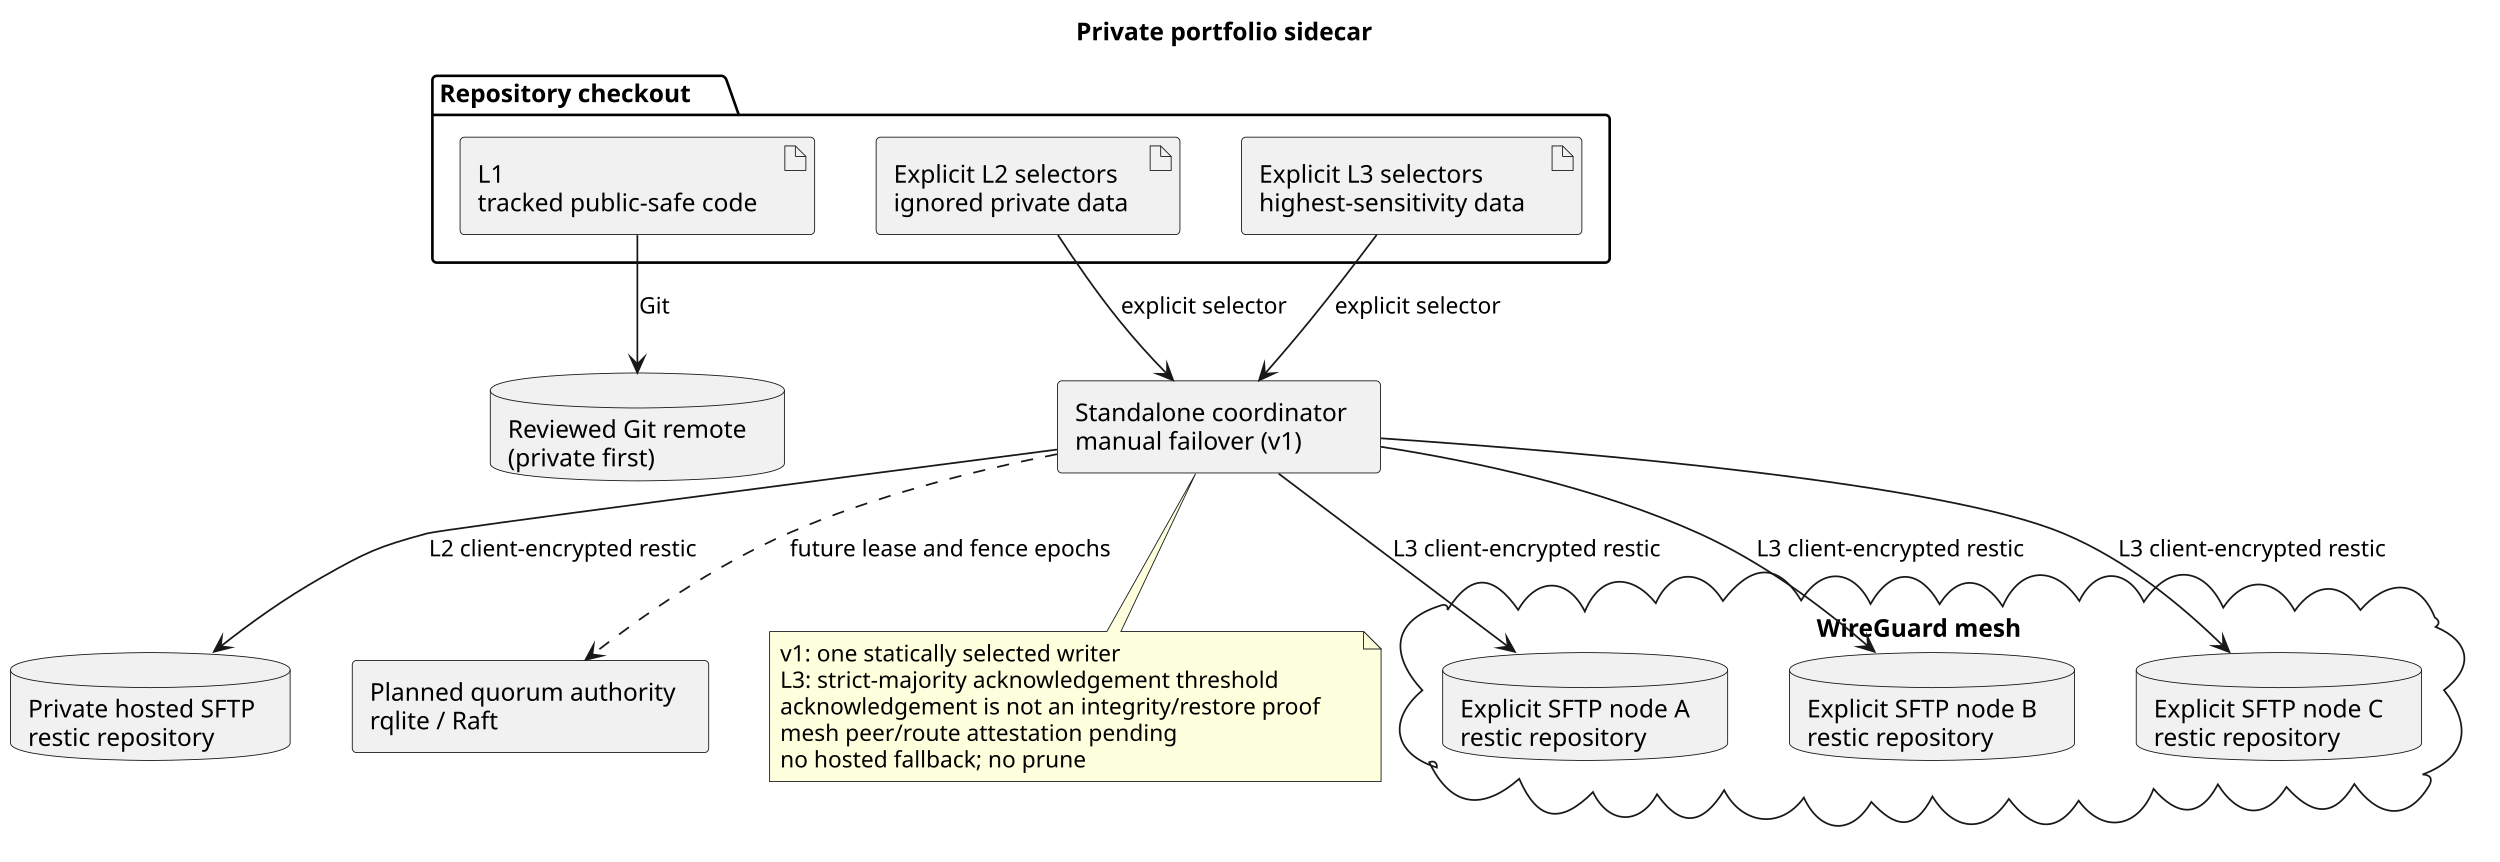
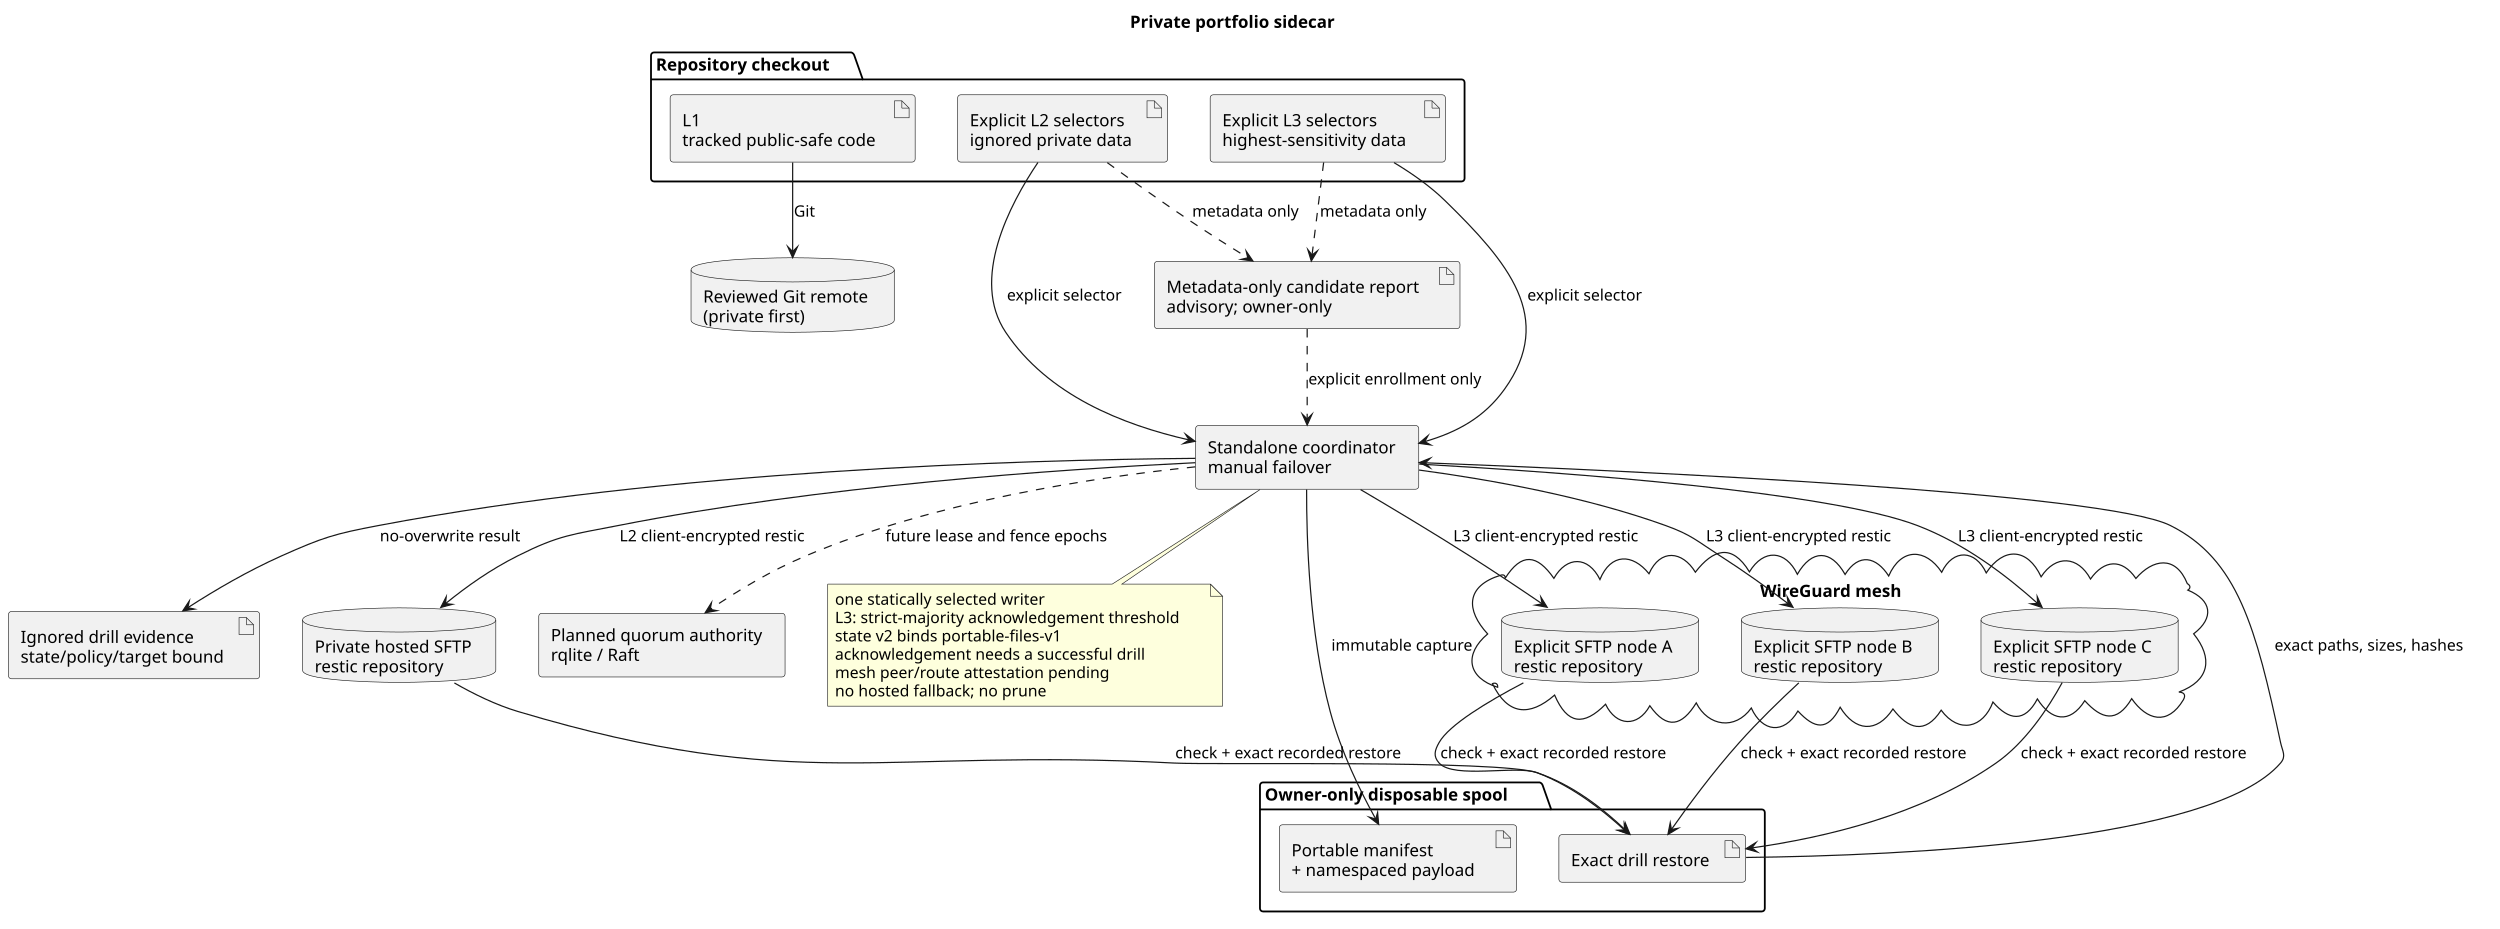
- <svg xmlns="http://www.w3.org/2000/svg" contentStyleType="text/css" data-diagram-type="DESCRIPTION" height="492px" preserveAspectRatio="none" style="width:1427px;height:492px;background:#FFFFFF;" version="1.1" viewBox="0 0 1427 492" width="1427px" zoomAndPan="magnify">
+ <svg xmlns="http://www.w3.org/2000/svg" contentStyleType="text/css" data-diagram-type="DESCRIPTION" height="767px" preserveAspectRatio="none" style="width:2065px;height:767px;background:#FFFFFF;" version="1.1" viewBox="0 0 2065 767" width="2065px" zoomAndPan="magnify">
  <defs />
  <g>
    <g class="title" data-source-line="1">
-       <text fill="#000000" font-family="sans-serif" font-size="14" font-weight="700" lengthAdjust="spacing" textLength="191.933" x="614.189" y="22.995">Private portfolio sidecar</text>
+       <text fill="#000000" font-family="sans-serif" font-size="14" font-weight="700" lengthAdjust="spacing" textLength="191.933" x="933.339" y="22.995">Private portfolio sidecar</text>
    </g>
    <g class="cluster" data-qualified-name="Repository checkout" data-source-line="6" id="ent0001">
-       <path d="M249.31,43.297 L412.219,43.297 A3.75,3.75 0 0 1 414.719,45.797 L421.719,65.594 L916.31,65.594 A2.5,2.5 0 0 1 918.81,68.094 L918.81,147.387 A2.5,2.5 0 0 1 916.31,149.887 L249.31,149.887 A2.5,2.5 0 0 1 246.81,147.387 L246.81,45.797 A2.5,2.5 0 0 1 249.31,43.297" fill="none" style="stroke:#000000;stroke-width:1.5;" />
-       <line style="stroke:#000000;stroke-width:1.5;" x1="246.81" x2="421.719" y1="65.594" y2="65.594" />
-       <text fill="#000000" font-family="sans-serif" font-size="14" font-weight="700" lengthAdjust="spacing" textLength="161.909" x="250.81" y="58.292">Repository checkout</text>
-     </g>
-     <g class="cluster" data-qualified-name="WireGuard mesh" data-source-line="16" id="ent0008">
-       <path d="M826.203,348.257 C839.976,326.499 852.656,328.206 866.583,348.107 C877.259,329.519 894.906,329.481 904.642,349.044 C913.678,327.136 931.547,327.452 945.141,344.278 C954.628,323.31 972.697,325.499 983.455,343.013 C997.908,324.316 1013.412,318.653 1028.107,342.761 C1039.86,323.522 1057.908,324.624 1067.695,344.738 C1079.624,324.128 1095.333,324.087 1107.12,344.875 C1118.562,326.795 1132.891,330.273 1143.135,346.145 C1153.409,322.72 1173.565,323.006 1186.906,343.059 C1196.458,323.449 1214.713,324.517 1223.708,343.589 C1238.116,321.876 1257.872,322.96 1269.042,346.812 C1281.182,328.433 1299.407,329.483 1309.84,348.666 C1321.006,332.867 1335.768,331.31 1347.341,348.199 C1361.085,332.283 1380.098,328.468 1389.81,352.487 C1392.235,353.839 1392.87,356.049 1390.282,357.843 C1410.049,366.157 1412.312,380.754 1395.037,393.947 C1411.204,414.063 1408.396,432.567 1382.81,442.077 C1387.046,442.274 1388.813,444.281 1386.599,448.365 C1373.467,470.354 1356.208,465.189 1343.853,447.527 C1331.517,468.101 1318.981,464.508 1305.098,449.199 C1292.584,469.018 1277.086,465.474 1265.962,447.75 C1255.389,467.72 1242.276,465.389 1229.258,450.311 C1221.103,471.911 1201.156,476.823 1186.491,457.038 C1173.11,477.703 1159.098,472.376 1146.658,456.025 C1133.116,476.473 1115.267,474.477 1103.042,454.601 C1092.611,474.872 1081.745,472.42 1068.162,457.748 C1056.48,477.463 1038.787,475.155 1029.655,455.269 C1016.206,473.892 994.08,470.443 984.174,451.032 C972.356,470.205 960.058,473.413 945.841,453.378 C935.813,471.449 918.049,470.419 909.275,452.118 C891.065,470.463 877.724,468.875 867.18,444.555 C846.475,462.647 828.359,461.193 815.81,435.077 C818.4,434.081 820.388,435.106 820.172,438.125 C794.769,430.099 792.338,410.521 811.887,394.046 C793.809,374.443 793.551,354.442 822.81,345.487 C824.904,344.854 826.774,345.626 826.203,348.257" fill="none" style="stroke:#181818;stroke-width:1;" />
-       <text fill="#000000" font-family="sans-serif" font-size="14" font-weight="700" lengthAdjust="spacing" textLength="131.728" x="1036.946" y="363.482">WireGuard mesh</text>
+       <path d="M540.23,43.297 L703.139,43.297 A3.75,3.75 0 0 1 705.639,45.797 L712.639,65.594 L1207.23,65.594 A2.5,2.5 0 0 1 1209.73,68.094 L1209.73,147.387 A2.5,2.5 0 0 1 1207.23,149.887 L540.23,149.887 A2.5,2.5 0 0 1 537.73,147.387 L537.73,45.797 A2.5,2.5 0 0 1 540.23,43.297" fill="none" style="stroke:#000000;stroke-width:1.5;" />
+       <line style="stroke:#000000;stroke-width:1.5;" x1="537.73" x2="712.639" y1="65.594" y2="65.594" />
+       <text fill="#000000" font-family="sans-serif" font-size="14" font-weight="700" lengthAdjust="spacing" textLength="161.909" x="541.73" y="58.292">Repository checkout</text>
+     </g>
+     <g class="cluster" data-qualified-name="Spool" data-source-line="14" id="ent0007">
+       <path d="M1043.23,646.277 L1271.778,646.277 A3.75,3.75 0 0 1 1274.278,648.777 L1281.278,668.574 L1455.23,668.574 A2.5,2.5 0 0 1 1457.73,671.074 L1457.73,750.367 A2.5,2.5 0 0 1 1455.23,752.867 L1043.23,752.867 A2.5,2.5 0 0 1 1040.73,750.367 L1040.73,648.777 A2.5,2.5 0 0 1 1043.23,646.277" fill="none" style="stroke:#000000;stroke-width:1.5;" />
+       <line style="stroke:#000000;stroke-width:1.5;" x1="1040.73" x2="1281.278" y1="668.574" y2="668.574" />
+       <text fill="#000000" font-family="sans-serif" font-size="14" font-weight="700" lengthAdjust="spacing" textLength="227.548" x="1044.73" y="661.272">Owner-only disposable spool</text>
+     </g>
+     <g class="cluster" data-qualified-name="WireGuard mesh" data-source-line="22" id="ent0013">
+       <path d="M1243.123,477.847 C1256.896,456.089 1269.576,457.796 1283.503,477.697 C1294.179,459.109 1311.826,459.071 1321.562,478.634 C1330.598,456.726 1348.467,457.042 1362.061,473.868 C1371.548,452.9 1389.617,455.089 1400.375,472.603 C1414.828,453.906 1430.332,448.243 1445.027,472.351 C1456.78,453.112 1474.828,454.214 1484.615,474.329 C1496.544,453.718 1512.254,453.677 1524.04,474.465 C1535.482,456.385 1549.811,459.863 1560.055,475.735 C1570.329,452.31 1590.486,452.596 1603.826,472.649 C1613.378,453.039 1631.632,454.107 1640.628,473.179 C1655.036,451.466 1674.792,452.55 1685.962,476.402 C1698.102,458.024 1716.327,459.073 1726.76,478.256 C1737.926,462.457 1752.688,460.9 1764.262,477.789 C1778.005,461.873 1797.018,458.058 1806.73,482.077 C1809.155,483.429 1809.79,485.639 1807.202,487.433 C1826.969,495.747 1829.232,510.344 1811.957,523.537 C1828.124,543.654 1825.316,562.157 1799.73,571.667 C1803.966,571.864 1805.733,573.871 1803.519,577.955 C1790.387,599.944 1773.128,594.779 1760.773,577.117 C1748.437,597.691 1735.901,594.098 1722.018,578.789 C1709.504,598.608 1694.006,595.064 1682.882,577.34 C1672.309,597.31 1659.196,594.979 1646.178,579.901 C1638.023,601.501 1618.075,606.413 1603.41,586.628 C1590.03,607.293 1576.018,601.966 1563.578,585.615 C1550.036,606.063 1532.187,604.067 1519.961,584.191 C1509.532,604.462 1498.665,602.01 1485.082,587.338 C1473.4,607.053 1455.707,604.745 1446.575,584.859 C1433.126,603.482 1411,600.033 1401.094,580.622 C1389.276,599.795 1376.978,603.003 1362.761,582.968 C1352.734,601.038 1334.969,600.009 1326.195,581.708 C1307.985,600.053 1294.644,598.465 1284.1,574.144 C1263.395,592.237 1245.279,590.783 1232.73,564.667 C1235.32,563.671 1237.308,564.696 1237.092,567.715 C1211.689,559.689 1209.258,540.111 1228.807,523.636 C1210.729,504.033 1210.471,484.032 1239.73,475.077 C1241.824,474.444 1243.694,475.216 1243.123,477.847" fill="none" style="stroke:#181818;stroke-width:1;" />
+       <text fill="#000000" font-family="sans-serif" font-size="14" font-weight="700" lengthAdjust="spacing" textLength="131.728" x="1453.866" y="493.072">WireGuard mesh</text>
    </g>
    <g class="entity" data-qualified-name="Repository checkout.L1" data-source-line="7" id="ent0002">
-       <rect fill="#F1F1F1" height="55.594" rx="2.5" ry="2.5" style="stroke:#181818;stroke-width:0.5;" width="202.382" x="262.61" y="78.297" />
-       <polygon fill="#F1F1F1" points="447.992,83.297,447.992,97.297,459.992,97.297,459.992,89.297,453.992,83.297,447.992,83.297" style="stroke:#181818;stroke-width:0.5;stroke-linejoin:miter;stroke-miterlimit:10;" />
-       <line style="stroke:#181818;stroke-width:0.5;" x1="453.992" x2="453.992" y1="83.297" y2="89.297" />
-       <line style="stroke:#181818;stroke-width:0.5;" x1="459.992" x2="453.992" y1="89.297" y2="89.297" />
-       <text fill="#000000" font-family="sans-serif" font-size="14" lengthAdjust="spacing" textLength="16.707" x="272.61" y="104.292">L1</text>
-       <text fill="#000000" font-family="sans-serif" font-size="14" lengthAdjust="spacing" textLength="172.382" x="272.61" y="120.589">tracked public-safe code</text>
+       <rect fill="#F1F1F1" height="55.594" rx="2.5" ry="2.5" style="stroke:#181818;stroke-width:0.5;" width="202.382" x="553.54" y="78.297" />
+       <polygon fill="#F1F1F1" points="738.922,83.297,738.922,97.297,750.922,97.297,750.922,89.297,744.922,83.297,738.922,83.297" style="stroke:#181818;stroke-width:0.5;stroke-linejoin:miter;stroke-miterlimit:10;" />
+       <line style="stroke:#181818;stroke-width:0.5;" x1="744.922" x2="744.922" y1="83.297" y2="89.297" />
+       <line style="stroke:#181818;stroke-width:0.5;" x1="750.922" x2="744.922" y1="89.297" y2="89.297" />
+       <text fill="#000000" font-family="sans-serif" font-size="14" lengthAdjust="spacing" textLength="16.707" x="563.54" y="104.292">L1</text>
+       <text fill="#000000" font-family="sans-serif" font-size="14" lengthAdjust="spacing" textLength="172.382" x="563.54" y="120.589">tracked public-safe code</text>
    </g>
    <g class="entity" data-qualified-name="Repository checkout.L2" data-source-line="8" id="ent0003">
-       <rect fill="#F1F1F1" height="55.594" rx="2.5" ry="2.5" style="stroke:#181818;stroke-width:0.5;" width="173.404" x="500.1" y="78.297" />
-       <polygon fill="#F1F1F1" points="656.504,83.297,656.504,97.297,668.504,97.297,668.504,89.297,662.504,83.297,656.504,83.297" style="stroke:#181818;stroke-width:0.5;stroke-linejoin:miter;stroke-miterlimit:10;" />
-       <line style="stroke:#181818;stroke-width:0.5;" x1="662.504" x2="662.504" y1="83.297" y2="89.297" />
-       <line style="stroke:#181818;stroke-width:0.5;" x1="668.504" x2="662.504" y1="89.297" y2="89.297" />
-       <text fill="#000000" font-family="sans-serif" font-size="14" lengthAdjust="spacing" textLength="139.692" x="510.1" y="104.292">Explicit L2 selectors</text>
-       <text fill="#000000" font-family="sans-serif" font-size="14" lengthAdjust="spacing" textLength="143.404" x="510.1" y="120.589">ignored private data</text>
+       <rect fill="#F1F1F1" height="55.594" rx="2.5" ry="2.5" style="stroke:#181818;stroke-width:0.5;" width="173.404" x="791.03" y="78.297" />
+       <polygon fill="#F1F1F1" points="947.434,83.297,947.434,97.297,959.434,97.297,959.434,89.297,953.434,83.297,947.434,83.297" style="stroke:#181818;stroke-width:0.5;stroke-linejoin:miter;stroke-miterlimit:10;" />
+       <line style="stroke:#181818;stroke-width:0.5;" x1="953.434" x2="953.434" y1="83.297" y2="89.297" />
+       <line style="stroke:#181818;stroke-width:0.5;" x1="959.434" x2="953.434" y1="89.297" y2="89.297" />
+       <text fill="#000000" font-family="sans-serif" font-size="14" lengthAdjust="spacing" textLength="139.692" x="801.03" y="104.292">Explicit L2 selectors</text>
+       <text fill="#000000" font-family="sans-serif" font-size="14" lengthAdjust="spacing" textLength="143.404" x="801.03" y="120.589">ignored private data</text>
    </g>
    <g class="entity" data-qualified-name="Repository checkout.L3" data-source-line="9" id="ent0004">
-       <rect fill="#F1F1F1" height="55.594" rx="2.5" ry="2.5" style="stroke:#181818;stroke-width:0.5;" width="194.247" x="708.68" y="78.297" />
-       <polygon fill="#F1F1F1" points="885.927,83.297,885.927,97.297,897.927,97.297,897.927,89.297,891.927,83.297,885.927,83.297" style="stroke:#181818;stroke-width:0.5;stroke-linejoin:miter;stroke-miterlimit:10;" />
-       <line style="stroke:#181818;stroke-width:0.5;" x1="891.927" x2="891.927" y1="83.297" y2="89.297" />
-       <line style="stroke:#181818;stroke-width:0.5;" x1="897.927" x2="891.927" y1="89.297" y2="89.297" />
-       <text fill="#000000" font-family="sans-serif" font-size="14" lengthAdjust="spacing" textLength="139.692" x="718.68" y="104.292">Explicit L3 selectors</text>
-       <text fill="#000000" font-family="sans-serif" font-size="14" lengthAdjust="spacing" textLength="164.247" x="718.68" y="120.589">highest-sensitivity data</text>
-     </g>
-     <g class="entity" data-qualified-name="WireGuard mesh.NodeA" data-source-line="17" id="ent0009">
-       <path d="M823.47,382.487 C823.47,372.487 904.806,372.487 904.806,372.487 C904.806,372.487 986.143,372.487 986.143,382.487 L986.143,424.081 C986.143,434.081 904.806,434.081 904.806,434.081 C904.806,434.081 823.47,434.081 823.47,424.081 L823.47,382.487" fill="#F1F1F1" style="stroke:#181818;stroke-width:0.5;" />
-       <path d="M823.47,382.487 C823.47,392.487 904.806,392.487 904.806,392.487 C904.806,392.487 986.143,392.487 986.143,382.487" fill="none" style="stroke:#181818;stroke-width:0.5;" />
-       <text fill="#000000" font-family="sans-serif" font-size="14" lengthAdjust="spacing" textLength="142.673" x="833.47" y="409.482">Explicit SFTP node A</text>
-       <text fill="#000000" font-family="sans-serif" font-size="14" lengthAdjust="spacing" textLength="114.29" x="833.47" y="425.779">restic repository</text>
-     </g>
-     <g class="entity" data-qualified-name="WireGuard mesh.NodeB" data-source-line="18" id="ent0010">
-       <path d="M1021.46,382.487 C1021.46,372.487 1102.81,372.487 1102.81,372.487 C1102.81,372.487 1184.16,372.487 1184.16,382.487 L1184.16,424.081 C1184.16,434.081 1102.81,434.081 1102.81,434.081 C1102.81,434.081 1021.46,434.081 1021.46,424.081 L1021.46,382.487" fill="#F1F1F1" style="stroke:#181818;stroke-width:0.5;" />
-       <path d="M1021.46,382.487 C1021.46,392.487 1102.81,392.487 1102.81,392.487 C1102.81,392.487 1184.16,392.487 1184.16,382.487" fill="none" style="stroke:#181818;stroke-width:0.5;" />
-       <text fill="#000000" font-family="sans-serif" font-size="14" lengthAdjust="spacing" textLength="142.7" x="1031.46" y="409.482">Explicit SFTP node B</text>
-       <text fill="#000000" font-family="sans-serif" font-size="14" lengthAdjust="spacing" textLength="114.29" x="1031.46" y="425.779">restic repository</text>
-     </g>
-     <g class="entity" data-qualified-name="WireGuard mesh.NodeC" data-source-line="19" id="ent0011">
-       <path d="M1219.37,382.487 C1219.37,372.487 1300.805,372.487 1300.805,372.487 C1300.805,372.487 1382.241,372.487 1382.241,382.487 L1382.241,424.081 C1382.241,434.081 1300.805,434.081 1300.805,434.081 C1300.805,434.081 1219.37,434.081 1219.37,424.081 L1219.37,382.487" fill="#F1F1F1" style="stroke:#181818;stroke-width:0.5;" />
-       <path d="M1219.37,382.487 C1219.37,392.487 1300.805,392.487 1300.805,392.487 C1300.805,392.487 1382.241,392.487 1382.241,382.487" fill="none" style="stroke:#181818;stroke-width:0.5;" />
-       <text fill="#000000" font-family="sans-serif" font-size="14" lengthAdjust="spacing" textLength="142.871" x="1229.37" y="409.482">Explicit SFTP node C</text>
-       <text fill="#000000" font-family="sans-serif" font-size="14" lengthAdjust="spacing" textLength="114.29" x="1229.37" y="425.779">restic repository</text>
-     </g>
-     <g class="entity" data-qualified-name="Coordinator" data-source-line="12" id="ent0005">
-       <rect fill="#F1F1F1" height="52.594" rx="2.5" ry="2.5" style="stroke:#181818;stroke-width:0.5;" width="184.309" x="603.65" y="217.387" />
-       <text fill="#000000" font-family="sans-serif" font-size="14" lengthAdjust="spacing" textLength="164.309" x="613.65" y="240.382">Standalone coordinator</text>
-       <text fill="#000000" font-family="sans-serif" font-size="14" lengthAdjust="spacing" textLength="141.955" x="613.65" y="256.679">manual failover (v1)</text>
-     </g>
-     <g class="entity" data-qualified-name="GitRemote" data-source-line="13" id="ent0006">
-       <path d="M279.86,222.887 C279.86,212.887 363.801,212.887 363.801,212.887 C363.801,212.887 447.742,212.887 447.742,222.887 L447.742,264.481 C447.742,274.481 363.801,274.481 363.801,274.481 C363.801,274.481 279.86,274.481 279.86,264.481 L279.86,222.887" fill="#F1F1F1" style="stroke:#181818;stroke-width:0.5;" />
-       <path d="M279.86,222.887 C279.86,232.887 363.801,232.887 363.801,232.887 C363.801,232.887 447.742,232.887 447.742,222.887" fill="none" style="stroke:#181818;stroke-width:0.5;" />
-       <text fill="#000000" font-family="sans-serif" font-size="14" lengthAdjust="spacing" textLength="147.882" x="289.86" y="249.882">Reviewed Git remote</text>
-       <text fill="#000000" font-family="sans-serif" font-size="14" lengthAdjust="spacing" textLength="92.231" x="289.86" y="266.179">(private first)</text>
-     </g>
-     <g class="entity" data-qualified-name="Hosted" data-source-line="14" id="ent0007">
-       <path d="M6,382.487 C6,372.487 85.805,372.487 85.805,372.487 C85.805,372.487 165.61,372.487 165.61,382.487 L165.61,424.081 C165.61,434.081 85.805,434.081 85.805,434.081 C85.805,434.081 6,434.081 6,424.081 L6,382.487" fill="#F1F1F1" style="stroke:#181818;stroke-width:0.5;" />
-       <path d="M6,382.487 C6,392.487 85.805,392.487 85.805,392.487 C85.805,392.487 165.61,392.487 165.61,382.487" fill="none" style="stroke:#181818;stroke-width:0.5;" />
-       <text fill="#000000" font-family="sans-serif" font-size="14" lengthAdjust="spacing" textLength="139.61" x="16" y="409.482">Private hosted SFTP</text>
-       <text fill="#000000" font-family="sans-serif" font-size="14" lengthAdjust="spacing" textLength="114.29" x="16" y="425.779">restic repository</text>
-     </g>
-     <g class="entity" data-qualified-name="Authority" data-source-line="22" id="ent0012">
-       <rect fill="#F1F1F1" height="52.594" rx="2.5" ry="2.5" style="stroke:#181818;stroke-width:0.5;" width="203.449" x="201.08" y="376.987" />
-       <text fill="#000000" font-family="sans-serif" font-size="14" lengthAdjust="spacing" textLength="183.449" x="211.08" y="399.982">Planned quorum authority</text>
-       <text fill="#000000" font-family="sans-serif" font-size="14" lengthAdjust="spacing" textLength="78.866" x="211.08" y="416.279">rqlite / Raft</text>
-     </g>
-     <g class="entity" data-qualified-name="GMN21" data-source-line="34" id="ent0022">
-       <path d="M439.29,360.447 L439.29,446.111 A0,0 0 0 0 439.29,446.111 L788.324,446.111 A0,0 0 0 0 788.324,446.111 L788.324,370.447 L778.324,360.447 L639.81,360.447 L682.45,270.357 L631.81,360.447 L439.29,360.447 A0,0 0 0 0 439.29,360.447" fill="#FEFFDD" style="stroke:#181818;stroke-width:0.5;" />
-       <path d="M778.324,360.447 L778.324,370.447 L788.324,370.447 L778.324,360.447" fill="#FEFFDD" style="stroke:#181818;stroke-width:0.5;" />
-       <text fill="#000000" font-family="sans-serif" font-size="13" lengthAdjust="spacing" textLength="212.545" x="445.29" y="377.514">v1: one statically selected writer</text>
-       <text fill="#000000" font-family="sans-serif" font-size="13" lengthAdjust="spacing" textLength="305.081" x="445.29" y="392.647">L3: strict-majority acknowledgement threshold</text>
-       <text fill="#000000" font-family="sans-serif" font-size="13" lengthAdjust="spacing" textLength="328.034" x="445.29" y="407.779">acknowledgement is not an integrity/restore proof</text>
-       <text fill="#000000" font-family="sans-serif" font-size="13" lengthAdjust="spacing" textLength="240.417" x="445.29" y="422.912">mesh peer/route attestation pending</text>
-       <text fill="#000000" font-family="sans-serif" font-size="13" lengthAdjust="spacing" textLength="186.342" x="445.29" y="438.045">no hosted fallback; no prune</text>
-     </g>
-     <g class="link" data-entity-1="ent0002" data-entity-2="ent0006" data-link-type="dependency" data-source-line="24" id="lnk13">
-       <path d="M363.81,134.207 C363.81,156.927 363.81,184.327 363.81,207.797" fill="none" id="L1-to-GitRemote" style="stroke:#181818;stroke-width:1;" />
-       <polygon fill="#181818" points="363.81,212.797,367.81,203.797,363.81,207.797,359.81,203.797,363.81,212.797" style="stroke:#181818;stroke-width:1;stroke-linejoin:miter;stroke-miterlimit:10;" />
-       <text fill="#000000" font-family="sans-serif" font-size="13" lengthAdjust="spacing" textLength="18.783" x="364.81" y="178.954">Git</text>
-     </g>
-     <g class="link" data-entity-1="ent0003" data-entity-2="ent0005" data-link-type="dependency" data-source-line="25" id="lnk14">
-       <path d="M603.85,134.147 C613.55,148.957 626.24,167.397 638.81,182.887 C648.29,194.587 656.088,203.168 666.118,213.448" fill="none" id="L2-to-Coordinator" style="stroke:#181818;stroke-width:1;" />
-       <polygon fill="#181818" points="669.61,217.027,666.188,207.792,666.118,213.448,660.462,213.379,669.61,217.027" style="stroke:#181818;stroke-width:1;stroke-linejoin:miter;stroke-miterlimit:10;" />
-       <text fill="#000000" font-family="sans-serif" font-size="13" lengthAdjust="spacing" textLength="103.08" x="639.81" y="178.954">explicit selector</text>
-     </g>
-     <g class="link" data-entity-1="ent0004" data-entity-2="ent0005" data-link-type="dependency" data-source-line="26" id="lnk15">
-       <path d="M785.81,134.067 C774.81,148.687 760.8,166.967 747.81,182.887 C738.5,194.297 731.189,202.849 721.989,213.329" fill="none" id="L3-to-Coordinator" style="stroke:#181818;stroke-width:1;" />
-       <polygon fill="#181818" points="718.69,217.087,727.634,212.962,721.989,213.329,721.621,207.684,718.69,217.087" style="stroke:#181818;stroke-width:1;stroke-linejoin:miter;stroke-miterlimit:10;" />
-       <text fill="#000000" font-family="sans-serif" font-size="13" lengthAdjust="spacing" textLength="103.08" x="761.87" y="178.954">explicit selector</text>
-     </g>
-     <g class="link" data-entity-1="ent0005" data-entity-2="ent0007" data-link-type="dependency" data-source-line="27" id="lnk16">
-       <path d="M603.3,256.617 C473.6,273.387 252.43,302.157 243.81,304.487 C215.91,311.997 208.92,315.207 183.81,329.487 C162.25,341.737 143.852,354.909 125.972,368.949" fill="none" id="Coordinator-to-Hosted" style="stroke:#181818;stroke-width:1;" />
-       <polygon fill="#181818" points="122.04,372.037,131.589,369.625,125.972,368.949,126.648,363.333,122.04,372.037" style="stroke:#181818;stroke-width:1;stroke-linejoin:miter;stroke-miterlimit:10;" />
-       <text fill="#000000" font-family="sans-serif" font-size="13" lengthAdjust="spacing" textLength="166.169" x="244.81" y="317.554">L2 client-encrypted restic</text>
-     </g>
-     <g class="link" data-entity-1="ent0005" data-entity-2="ent0009" data-link-type="dependency" data-source-line="28" id="lnk17">
-       <path d="M729.85,270.357 C766.75,298.177 821.587,339.537 860.707,369.027" fill="none" id="Coordinator-to-NodeA" style="stroke:#181818;stroke-width:1;" />
-       <polygon fill="#181818" points="864.7,372.037,859.921,363.425,860.707,369.027,855.105,369.813,864.7,372.037" style="stroke:#181818;stroke-width:1;stroke-linejoin:miter;stroke-miterlimit:10;" />
-       <text fill="#000000" font-family="sans-serif" font-size="13" lengthAdjust="spacing" textLength="166.169" x="795.04" y="317.554">L3 client-encrypted restic</text>
-     </g>
-     <g class="link" data-entity-1="ent0005" data-entity-2="ent0010" data-link-type="dependency" data-source-line="29" id="lnk18">
-       <path d="M788.31,255.037 C842.91,263.517 912.35,278.517 969.81,304.487 C1007.28,321.417 1040.75,346.836 1066.25,368.776" fill="none" id="Coordinator-to-NodeB" style="stroke:#181818;stroke-width:1;" />
-       <polygon fill="#181818" points="1070.04,372.037,1065.826,363.135,1066.25,368.776,1060.609,369.199,1070.04,372.037" style="stroke:#181818;stroke-width:1;stroke-linejoin:miter;stroke-miterlimit:10;" />
-       <text fill="#000000" font-family="sans-serif" font-size="13" lengthAdjust="spacing" textLength="166.169" x="1002.58" y="317.554">L3 client-encrypted restic</text>
-     </g>
-     <g class="link" data-entity-1="ent0005" data-entity-2="ent0011" data-link-type="dependency" data-source-line="30" id="lnk19">
-       <path d="M788.32,250.187 C908.09,258.337 1109.54,275.817 1177.81,304.487 C1214.53,319.907 1245.793,346.053 1268.953,368.673" fill="none" id="Coordinator-to-NodeC" style="stroke:#181818;stroke-width:1;" />
-       <polygon fill="#181818" points="1272.53,372.167,1268.886,363.017,1268.953,368.673,1263.297,368.74,1272.53,372.167" style="stroke:#181818;stroke-width:1;stroke-linejoin:miter;stroke-miterlimit:10;" />
-       <text fill="#000000" font-family="sans-serif" font-size="13" lengthAdjust="spacing" textLength="166.169" x="1209.05" y="317.554">L3 client-encrypted restic</text>
-     </g>
-     <g class="link" data-entity-1="ent0005" data-entity-2="ent0012" data-link-type="dependency" data-source-line="31" id="lnk20">
-       <path d="M603.37,259.237 C556.14,268.627 498.52,283.147 449.81,304.487 C406.85,323.297 366.684,351.496 338.134,373.596" fill="none" id="Coordinator-to-Authority" style="stroke:#181818;stroke-width:1;stroke-dasharray:7,7;" />
-       <polygon fill="#181818" points="334.18,376.657,343.745,374.311,338.134,373.596,338.848,367.985,334.18,376.657" style="stroke:#181818;stroke-width:1;stroke-linejoin:miter;stroke-miterlimit:10;" />
-       <text fill="#000000" font-family="sans-serif" font-size="13" lengthAdjust="spacing" textLength="197.152" x="450.81" y="317.554">future lease and fence epochs</text>
+       <rect fill="#F1F1F1" height="55.594" rx="2.5" ry="2.5" style="stroke:#181818;stroke-width:0.5;" width="194.247" x="999.61" y="78.297" />
+       <polygon fill="#F1F1F1" points="1176.857,83.297,1176.857,97.297,1188.857,97.297,1188.857,89.297,1182.857,83.297,1176.857,83.297" style="stroke:#181818;stroke-width:0.5;stroke-linejoin:miter;stroke-miterlimit:10;" />
+       <line style="stroke:#181818;stroke-width:0.5;" x1="1182.857" x2="1182.857" y1="83.297" y2="89.297" />
+       <line style="stroke:#181818;stroke-width:0.5;" x1="1188.857" x2="1182.857" y1="89.297" y2="89.297" />
+       <text fill="#000000" font-family="sans-serif" font-size="14" lengthAdjust="spacing" textLength="139.692" x="1009.61" y="104.292">Explicit L3 selectors</text>
+       <text fill="#000000" font-family="sans-serif" font-size="14" lengthAdjust="spacing" textLength="164.247" x="1009.61" y="120.589">highest-sensitivity data</text>
+     </g>
+     <g class="entity" data-qualified-name="Spool.Portable" data-source-line="15" id="ent0008">
+       <rect fill="#F1F1F1" height="55.594" rx="2.5" ry="2.5" style="stroke:#181818;stroke-width:0.5;" width="195.963" x="1056.75" y="681.277" />
+       <polygon fill="#F1F1F1" points="1235.713,686.277,1235.713,700.277,1247.713,700.277,1247.713,692.277,1241.713,686.277,1235.713,686.277" style="stroke:#181818;stroke-width:0.5;stroke-linejoin:miter;stroke-miterlimit:10;" />
+       <line style="stroke:#181818;stroke-width:0.5;" x1="1241.713" x2="1241.713" y1="686.277" y2="692.277" />
+       <line style="stroke:#181818;stroke-width:0.5;" x1="1247.713" x2="1241.713" y1="692.277" y2="692.277" />
+       <text fill="#000000" font-family="sans-serif" font-size="14" lengthAdjust="spacing" textLength="123.977" x="1066.75" y="707.272">Portable manifest</text>
+       <text fill="#000000" font-family="sans-serif" font-size="14" lengthAdjust="spacing" textLength="165.963" x="1066.75" y="723.569">+ namespaced payload</text>
+     </g>
+     <g class="entity" data-qualified-name="Spool.Restore" data-source-line="16" id="ent0009">
+       <rect fill="#F1F1F1" height="39.297" rx="2.5" ry="2.5" style="stroke:#181818;stroke-width:0.5;" width="154.195" x="1287.63" y="689.417" />
+       <polygon fill="#F1F1F1" points="1424.825,694.417,1424.825,708.417,1436.825,708.417,1436.825,700.417,1430.825,694.417,1424.825,694.417" style="stroke:#181818;stroke-width:0.5;stroke-linejoin:miter;stroke-miterlimit:10;" />
+       <line style="stroke:#181818;stroke-width:0.5;" x1="1430.825" x2="1430.825" y1="694.417" y2="700.417" />
+       <line style="stroke:#181818;stroke-width:0.5;" x1="1436.825" x2="1430.825" y1="700.417" y2="700.417" />
+       <text fill="#000000" font-family="sans-serif" font-size="14" lengthAdjust="spacing" textLength="124.195" x="1297.63" y="715.412">Exact drill restore</text>
+     </g>
+     <g class="entity" data-qualified-name="WireGuard mesh.NodeA" data-source-line="23" id="ent0014">
+       <path d="M1240.39,512.077 C1240.39,502.077 1321.726,502.077 1321.726,502.077 C1321.726,502.077 1403.063,502.077 1403.063,512.077 L1403.063,553.671 C1403.063,563.671 1321.726,563.671 1321.726,563.671 C1321.726,563.671 1240.39,563.671 1240.39,553.671 L1240.39,512.077" fill="#F1F1F1" style="stroke:#181818;stroke-width:0.5;" />
+       <path d="M1240.39,512.077 C1240.39,522.077 1321.726,522.077 1321.726,522.077 C1321.726,522.077 1403.063,522.077 1403.063,512.077" fill="none" style="stroke:#181818;stroke-width:0.5;" />
+       <text fill="#000000" font-family="sans-serif" font-size="14" lengthAdjust="spacing" textLength="142.673" x="1250.39" y="539.072">Explicit SFTP node A</text>
+       <text fill="#000000" font-family="sans-serif" font-size="14" lengthAdjust="spacing" textLength="114.29" x="1250.39" y="555.369">restic repository</text>
+     </g>
+     <g class="entity" data-qualified-name="WireGuard mesh.NodeB" data-source-line="24" id="ent0015">
+       <path d="M1438.38,512.077 C1438.38,502.077 1519.73,502.077 1519.73,502.077 C1519.73,502.077 1601.08,502.077 1601.08,512.077 L1601.08,553.671 C1601.08,563.671 1519.73,563.671 1519.73,563.671 C1519.73,563.671 1438.38,563.671 1438.38,553.671 L1438.38,512.077" fill="#F1F1F1" style="stroke:#181818;stroke-width:0.5;" />
+       <path d="M1438.38,512.077 C1438.38,522.077 1519.73,522.077 1519.73,522.077 C1519.73,522.077 1601.08,522.077 1601.08,512.077" fill="none" style="stroke:#181818;stroke-width:0.5;" />
+       <text fill="#000000" font-family="sans-serif" font-size="14" lengthAdjust="spacing" textLength="142.7" x="1448.38" y="539.072">Explicit SFTP node B</text>
+       <text fill="#000000" font-family="sans-serif" font-size="14" lengthAdjust="spacing" textLength="114.29" x="1448.38" y="555.369">restic repository</text>
+     </g>
+     <g class="entity" data-qualified-name="WireGuard mesh.NodeC" data-source-line="25" id="ent0016">
+       <path d="M1636.29,512.077 C1636.29,502.077 1717.726,502.077 1717.726,502.077 C1717.726,502.077 1799.161,502.077 1799.161,512.077 L1799.161,553.671 C1799.161,563.671 1717.726,563.671 1717.726,563.671 C1717.726,563.671 1636.29,563.671 1636.29,553.671 L1636.29,512.077" fill="#F1F1F1" style="stroke:#181818;stroke-width:0.5;" />
+       <path d="M1636.29,512.077 C1636.29,522.077 1717.726,522.077 1717.726,522.077 C1717.726,522.077 1799.161,522.077 1799.161,512.077" fill="none" style="stroke:#181818;stroke-width:0.5;" />
+       <text fill="#000000" font-family="sans-serif" font-size="14" lengthAdjust="spacing" textLength="142.871" x="1646.29" y="539.072">Explicit SFTP node C</text>
+       <text fill="#000000" font-family="sans-serif" font-size="14" lengthAdjust="spacing" textLength="114.29" x="1646.29" y="555.369">restic repository</text>
+     </g>
+     <g class="entity" data-qualified-name="Inventory" data-source-line="12" id="ent0005">
+       <rect fill="#F1F1F1" height="55.594" rx="2.5" ry="2.5" style="stroke:#181818;stroke-width:0.5;" width="252.421" x="953.52" y="215.887" />
+       <polygon fill="#F1F1F1" points="1188.941,220.887,1188.941,234.887,1200.941,234.887,1200.941,226.887,1194.941,220.887,1188.941,220.887" style="stroke:#181818;stroke-width:0.5;stroke-linejoin:miter;stroke-miterlimit:10;" />
+       <line style="stroke:#181818;stroke-width:0.5;" x1="1194.941" x2="1194.941" y1="220.887" y2="226.887" />
+       <line style="stroke:#181818;stroke-width:0.5;" x1="1200.941" x2="1194.941" y1="226.887" y2="226.887" />
+       <text fill="#000000" font-family="sans-serif" font-size="14" lengthAdjust="spacing" textLength="222.421" x="963.52" y="241.882">Metadata-only candidate report</text>
+       <text fill="#000000" font-family="sans-serif" font-size="14" lengthAdjust="spacing" textLength="146.631" x="963.52" y="258.179">advisory; owner-only</text>
+     </g>
+     <g class="entity" data-qualified-name="Coordinator" data-source-line="13" id="ent0006">
+       <rect fill="#F1F1F1" height="52.594" rx="2.5" ry="2.5" style="stroke:#181818;stroke-width:0.5;" width="184.309" x="987.58" y="351.487" />
+       <text fill="#000000" font-family="sans-serif" font-size="14" lengthAdjust="spacing" textLength="164.309" x="997.58" y="374.482">Standalone coordinator</text>
+       <text fill="#000000" font-family="sans-serif" font-size="14" lengthAdjust="spacing" textLength="109.389" x="997.58" y="390.779">manual failover</text>
+     </g>
+     <g class="entity" data-qualified-name="Evidence" data-source-line="18" id="ent0010">
+       <rect fill="#F1F1F1" height="55.594" rx="2.5" ry="2.5" style="stroke:#181818;stroke-width:0.5;" width="207.461" x="7" y="505.077" />
+       <polygon fill="#F1F1F1" points="197.461,510.077,197.461,524.077,209.461,524.077,209.461,516.077,203.461,510.077,197.461,510.077" style="stroke:#181818;stroke-width:0.5;stroke-linejoin:miter;stroke-miterlimit:10;" />
+       <line style="stroke:#181818;stroke-width:0.5;" x1="203.461" x2="203.461" y1="510.077" y2="516.077" />
+       <line style="stroke:#181818;stroke-width:0.5;" x1="209.461" x2="203.461" y1="516.077" y2="516.077" />
+       <text fill="#000000" font-family="sans-serif" font-size="14" lengthAdjust="spacing" textLength="152.394" x="17" y="531.072">Ignored drill evidence</text>
+       <text fill="#000000" font-family="sans-serif" font-size="14" lengthAdjust="spacing" textLength="177.461" x="17" y="547.369">state/policy/target bound</text>
+     </g>
+     <g class="entity" data-qualified-name="GitRemote" data-source-line="19" id="ent0011">
+       <path d="M570.79,222.887 C570.79,212.887 654.731,212.887 654.731,212.887 C654.731,212.887 738.672,212.887 738.672,222.887 L738.672,264.481 C738.672,274.481 654.731,274.481 654.731,274.481 C654.731,274.481 570.79,274.481 570.79,264.481 L570.79,222.887" fill="#F1F1F1" style="stroke:#181818;stroke-width:0.5;" />
+       <path d="M570.79,222.887 C570.79,232.887 654.731,232.887 654.731,232.887 C654.731,232.887 738.672,232.887 738.672,222.887" fill="none" style="stroke:#181818;stroke-width:0.5;" />
+       <text fill="#000000" font-family="sans-serif" font-size="14" lengthAdjust="spacing" textLength="147.882" x="580.79" y="249.882">Reviewed Git remote</text>
+       <text fill="#000000" font-family="sans-serif" font-size="14" lengthAdjust="spacing" textLength="92.231" x="580.79" y="266.179">(private first)</text>
+     </g>
+     <g class="entity" data-qualified-name="Hosted" data-source-line="20" id="ent0012">
+       <path d="M249.93,512.077 C249.93,502.077 329.735,502.077 329.735,502.077 C329.735,502.077 409.54,502.077 409.54,512.077 L409.54,553.671 C409.54,563.671 329.735,563.671 329.735,563.671 C329.735,563.671 249.93,563.671 249.93,553.671 L249.93,512.077" fill="#F1F1F1" style="stroke:#181818;stroke-width:0.5;" />
+       <path d="M249.93,512.077 C249.93,522.077 329.735,522.077 329.735,522.077 C329.735,522.077 409.54,522.077 409.54,512.077" fill="none" style="stroke:#181818;stroke-width:0.5;" />
+       <text fill="#000000" font-family="sans-serif" font-size="14" lengthAdjust="spacing" textLength="139.61" x="259.93" y="539.072">Private hosted SFTP</text>
+       <text fill="#000000" font-family="sans-serif" font-size="14" lengthAdjust="spacing" textLength="114.29" x="259.93" y="555.369">restic repository</text>
+     </g>
+     <g class="entity" data-qualified-name="Authority" data-source-line="28" id="ent0017">
+       <rect fill="#F1F1F1" height="52.594" rx="2.5" ry="2.5" style="stroke:#181818;stroke-width:0.5;" width="203.449" x="445.01" y="506.577" />
+       <text fill="#000000" font-family="sans-serif" font-size="14" lengthAdjust="spacing" textLength="183.449" x="455.01" y="529.572">Planned quorum authority</text>
+       <text fill="#000000" font-family="sans-serif" font-size="14" lengthAdjust="spacing" textLength="78.866" x="455.01" y="545.869">rqlite / Raft</text>
+     </g>
+     <g class="entity" data-qualified-name="GMN36" data-source-line="50" id="ent0037">
+       <path d="M683.69,482.477 L683.69,583.274 A0,0 0 0 0 683.69,583.274 L1009.771,583.274 A0,0 0 0 0 1009.771,583.274 L1009.771,492.477 L999.771,482.477 L926.65,482.477 L1040.73,404.407 L918.65,482.477 L683.69,482.477 A0,0 0 0 0 683.69,482.477" fill="#FEFFDD" style="stroke:#181818;stroke-width:0.5;" />
+       <path d="M999.771,482.477 L999.771,492.477 L1009.771,492.477 L999.771,482.477" fill="#FEFFDD" style="stroke:#181818;stroke-width:0.5;" />
+       <text fill="#000000" font-family="sans-serif" font-size="13" lengthAdjust="spacing" textLength="188.068" x="689.69" y="499.544">one statically selected writer</text>
+       <text fill="#000000" font-family="sans-serif" font-size="13" lengthAdjust="spacing" textLength="305.081" x="689.69" y="514.677">L3: strict-majority acknowledgement threshold</text>
+       <text fill="#000000" font-family="sans-serif" font-size="13" lengthAdjust="spacing" textLength="202.814" x="689.69" y="529.809">state v2 binds portable-files-v1</text>
+       <text fill="#000000" font-family="sans-serif" font-size="13" lengthAdjust="spacing" textLength="275.044" x="689.69" y="544.942">acknowledgement needs a successful drill</text>
+       <text fill="#000000" font-family="sans-serif" font-size="13" lengthAdjust="spacing" textLength="240.417" x="689.69" y="560.075">mesh peer/route attestation pending</text>
+       <text fill="#000000" font-family="sans-serif" font-size="13" lengthAdjust="spacing" textLength="186.342" x="689.69" y="575.208">no hosted fallback; no prune</text>
+     </g>
+     <g class="link" data-entity-1="ent0002" data-entity-2="ent0011" data-link-type="dependency" data-source-line="30" id="lnk18">
+       <path d="M654.73,134.207 C654.73,156.927 654.73,184.327 654.73,207.797" fill="none" id="L1-to-GitRemote" style="stroke:#181818;stroke-width:1;" />
+       <polygon fill="#181818" points="654.73,212.797,658.73,203.797,654.73,207.797,650.73,203.797,654.73,212.797" style="stroke:#181818;stroke-width:1;stroke-linejoin:miter;stroke-miterlimit:10;" />
+       <text fill="#000000" font-family="sans-serif" font-size="13" lengthAdjust="spacing" textLength="18.783" x="655.73" y="178.954">Git</text>
+     </g>
+     <g class="link" data-entity-1="ent0003" data-entity-2="ent0005" data-link-type="dependency" data-source-line="31" id="lnk19">
+       <path d="M914.61,134.337 C934.8,149.037 960.4,167.307 983.73,182.887 C1000.22,193.907 1014.387,202.908 1030.647,212.958" fill="none" id="L2-to-Inventory" style="stroke:#181818;stroke-width:1;stroke-dasharray:7,7;" />
+       <polygon fill="#181818" points="1034.9,215.587,1029.347,207.452,1030.647,212.958,1025.141,214.258,1034.9,215.587" style="stroke:#181818;stroke-width:1;stroke-linejoin:miter;stroke-miterlimit:10;" />
+       <text fill="#000000" font-family="sans-serif" font-size="13" lengthAdjust="spacing" textLength="94.637" x="984.73" y="178.954">metadata only</text>
+     </g>
+     <g class="link" data-entity-1="ent0004" data-entity-2="ent0005" data-link-type="dependency" data-source-line="32" id="lnk20">
+       <path d="M1093.33,134.207 C1090.37,157.857 1086.714,187.026 1083.744,210.656" fill="none" id="L3-to-Inventory" style="stroke:#181818;stroke-width:1;stroke-dasharray:7,7;" />
+       <polygon fill="#181818" points="1083.12,215.617,1088.211,207.186,1083.744,210.656,1080.274,206.188,1083.12,215.617" style="stroke:#181818;stroke-width:1;stroke-linejoin:miter;stroke-miterlimit:10;" />
+       <text fill="#000000" font-family="sans-serif" font-size="13" lengthAdjust="spacing" textLength="94.637" x="1090.25" y="178.954">metadata only</text>
+     </g>
+     <g class="link" data-entity-1="ent0005" data-entity-2="ent0006" data-link-type="dependency" data-source-line="33" id="lnk21">
+       <path d="M1079.73,271.737 C1079.73,294.987 1079.73,323.277 1079.73,346.117" fill="none" id="Inventory-to-Coordinator" style="stroke:#181818;stroke-width:1;stroke-dasharray:7,7;" />
+       <polygon fill="#181818" points="1079.73,351.117,1083.73,342.117,1079.73,346.117,1075.73,342.117,1079.73,351.117" style="stroke:#181818;stroke-width:1;stroke-linejoin:miter;stroke-miterlimit:10;" />
+       <text fill="#000000" font-family="sans-serif" font-size="13" lengthAdjust="spacing" textLength="153.543" x="1080.73" y="317.554">explicit enrollment only</text>
+     </g>
+     <g class="link" data-entity-1="ent0003" data-entity-2="ent0006" data-link-type="dependency" data-source-line="34" id="lnk22">
+       <path d="M857.35,134.187 C833.71,169.207 801.49,230.857 830.73,274.487 C865.47,326.307 926.815,350.797 982.235,363.417" fill="none" id="L2-to-Coordinator" style="stroke:#181818;stroke-width:1;" />
+       <polygon fill="#181818" points="987.11,364.527,979.223,358.628,982.235,363.417,977.447,366.429,987.11,364.527" style="stroke:#181818;stroke-width:1;stroke-linejoin:miter;stroke-miterlimit:10;" />
+       <text fill="#000000" font-family="sans-serif" font-size="13" lengthAdjust="spacing" textLength="103.08" x="831.73" y="248.254">explicit selector</text>
+     </g>
+     <g class="link" data-entity-1="ent0004" data-entity-2="ent0006" data-link-type="dependency" data-source-line="35" id="lnk23">
+       <path d="M1151.46,134.327 C1166.17,143.167 1181.41,153.847 1193.73,165.887 C1245.59,216.557 1284.97,262.557 1242.73,321.487 C1226.11,344.677 1204.001,356.871 1176.801,364.781" fill="none" id="L3-to-Coordinator" style="stroke:#181818;stroke-width:1;" />
+       <polygon fill="#181818" points="1172,366.177,1181.759,367.505,1176.801,364.781,1179.525,359.823,1172,366.177" style="stroke:#181818;stroke-width:1;stroke-linejoin:miter;stroke-miterlimit:10;" />
+       <text fill="#000000" font-family="sans-serif" font-size="13" lengthAdjust="spacing" textLength="103.08" x="1261.57" y="248.254">explicit selector</text>
+     </g>
+     <g class="link" data-entity-1="ent0006" data-entity-2="ent0008" data-link-type="dependency" data-source-line="36" id="lnk24">
+       <path d="M1079.26,404.357 C1079.14,444.227 1081.4,523.327 1098.73,587.667 C1107.78,621.287 1123.222,652.76 1136.342,676.51" fill="none" id="Coordinator-to-Portable" style="stroke:#181818;stroke-width:1;" />
+       <polygon fill="#181818" points="1138.76,680.887,1137.909,671.075,1136.342,676.51,1130.907,674.943,1138.76,680.887" style="stroke:#181818;stroke-width:1;stroke-linejoin:miter;stroke-miterlimit:10;" />
+       <text fill="#000000" font-family="sans-serif" font-size="13" lengthAdjust="spacing" textLength="124.281" x="1099.73" y="537.444">immutable capture</text>
+     </g>
+     <g class="link" data-entity-1="ent0006" data-entity-2="ent0012" data-link-type="dependency" data-source-line="37" id="lnk25">
+       <path d="M987.28,382.207 C874.02,387.677 676.75,401.337 510.73,434.077 C472.93,441.537 462.15,441.777 427.73,459.077 C405.01,470.497 385.938,484.063 367.968,498.593" fill="none" id="Coordinator-to-Hosted" style="stroke:#181818;stroke-width:1;" />
+       <polygon fill="#181818" points="364.08,501.737,373.594,499.189,367.968,498.593,368.563,492.968,364.08,501.737" style="stroke:#181818;stroke-width:1;stroke-linejoin:miter;stroke-miterlimit:10;" />
+       <text fill="#000000" font-family="sans-serif" font-size="13" lengthAdjust="spacing" textLength="166.169" x="511.73" y="447.144">L2 client-encrypted restic</text>
+     </g>
+     <g class="link" data-entity-1="ent0006" data-entity-2="ent0014" data-link-type="dependency" data-source-line="38" id="lnk26">
+       <path d="M1123.84,404.417 C1150.15,419.907 1184.09,440.227 1213.73,459.077 C1235.1,472.667 1254.308,485.481 1273.808,498.771" fill="none" id="Coordinator-to-NodeA" style="stroke:#181818;stroke-width:1;" />
+       <polygon fill="#181818" points="1277.94,501.587,1272.756,493.213,1273.808,498.771,1268.25,499.824,1277.94,501.587" style="stroke:#181818;stroke-width:1;stroke-linejoin:miter;stroke-miterlimit:10;" />
+       <text fill="#000000" font-family="sans-serif" font-size="13" lengthAdjust="spacing" textLength="166.169" x="1200.39" y="447.144">L3 client-encrypted restic</text>
+     </g>
+     <g class="link" data-entity-1="ent0006" data-entity-2="ent0015" data-link-type="dependency" data-source-line="39" id="lnk27">
+       <path d="M1172.1,388.257 C1231.53,396.237 1309.7,410.287 1375.73,434.077 C1397.25,441.837 1401.48,446.717 1420.73,459.077 C1441.2,472.217 1459.081,485.073 1477.041,498.643" fill="none" id="Coordinator-to-NodeB" style="stroke:#181818;stroke-width:1;" />
+       <polygon fill="#181818" points="1481.03,501.657,1476.261,493.04,1477.041,498.643,1471.438,499.423,1481.03,501.657" style="stroke:#181818;stroke-width:1;stroke-linejoin:miter;stroke-miterlimit:10;" />
+       <text fill="#000000" font-family="sans-serif" font-size="13" lengthAdjust="spacing" textLength="166.169" x="1409.19" y="447.144">L3 client-encrypted restic</text>
+     </g>
+     <g class="link" data-entity-1="ent0006" data-entity-2="ent0016" data-link-type="dependency" data-source-line="40" id="lnk28">
+       <path d="M1172.25,383.327 C1296.68,390.407 1510.75,406.207 1583.73,434.077 C1623.15,449.127 1657.604,475.642 1683.064,498.432" fill="none" id="Coordinator-to-NodeC" style="stroke:#181818;stroke-width:1;" />
+       <polygon fill="#181818" points="1686.79,501.767,1682.752,492.784,1683.064,498.432,1677.416,498.745,1686.79,501.767" style="stroke:#181818;stroke-width:1;stroke-linejoin:miter;stroke-miterlimit:10;" />
+       <text fill="#000000" font-family="sans-serif" font-size="13" lengthAdjust="spacing" textLength="166.169" x="1617.25" y="447.144">L3 client-encrypted restic</text>
+     </g>
+     <g class="link" data-entity-1="ent0012" data-entity-2="ent0009" data-link-type="dependency" data-source-line="41" id="lnk29">
+       <path d="M375.31,564.117 C391.25,573.257 409.69,582.287 427.73,587.667 C659.26,656.817 728.43,617.577 969.73,630.277 C1003.03,632.027 1238.19,627.467 1269.73,638.277 C1299.93,648.627 1324.975,668.833 1342.765,685.733" fill="none" id="Hosted-to-Restore" style="stroke:#181818;stroke-width:1;" />
+       <polygon fill="#181818" points="1346.39,689.177,1342.62,680.078,1342.765,685.733,1337.11,685.878,1346.39,689.177" style="stroke:#181818;stroke-width:1;stroke-linejoin:miter;stroke-miterlimit:10;" />
+       <text fill="#000000" font-family="sans-serif" font-size="13" lengthAdjust="spacing" textLength="206.185" x="970.73" y="626.344">check + exact recorded restore</text>
+     </g>
+     <g class="link" data-entity-1="ent0014" data-entity-2="ent0009" data-link-type="dependency" data-source-line="42" id="lnk30">
+       <path d="M1258.31,564.057 C1228.17,579.847 1196.93,598.837 1188.73,613.277 C1185,619.847 1183.66,624.677 1188.73,630.277 C1200.88,643.677 1252.84,631.797 1269.73,638.277 C1299.16,649.557 1323.879,669.133 1341.839,685.643" fill="none" id="NodeA-to-Restore" style="stroke:#181818;stroke-width:1;" />
+       <polygon fill="#181818" points="1345.52,689.027,1341.601,679.991,1341.839,685.643,1336.187,685.881,1345.52,689.027" style="stroke:#181818;stroke-width:1;stroke-linejoin:miter;stroke-miterlimit:10;" />
+       <text fill="#000000" font-family="sans-serif" font-size="13" lengthAdjust="spacing" textLength="206.185" x="1189.73" y="626.344">check + exact recorded restore</text>
+     </g>
+     <g class="link" data-entity-1="ent0015" data-entity-2="ent0009" data-link-type="dependency" data-source-line="43" id="lnk31">
+       <path d="M1485.83,564.027 C1470.3,578.407 1452,596.167 1436.73,613.277 C1414.44,638.257 1394.407,665.488 1380.587,685.128" fill="none" id="NodeB-to-Restore" style="stroke:#181818;stroke-width:1;" />
+       <polygon fill="#181818" points="1377.71,689.217,1386.16,684.158,1380.587,685.128,1379.618,679.555,1377.71,689.217" style="stroke:#181818;stroke-width:1;stroke-linejoin:miter;stroke-miterlimit:10;" />
+       <text fill="#000000" font-family="sans-serif" font-size="13" lengthAdjust="spacing" textLength="206.185" x="1437.73" y="626.344">check + exact recorded restore</text>
+     </g>
+     <g class="link" data-entity-1="ent0016" data-entity-2="ent0009" data-link-type="dependency" data-source-line="44" id="lnk32">
+       <path d="M1703.38,563.807 C1691.58,585.347 1672.88,613.447 1648.73,630.277 C1587.17,673.157 1507.82,691.732 1447.07,700.382" fill="none" id="NodeC-to-Restore" style="stroke:#181818;stroke-width:1;" />
+       <polygon fill="#181818" points="1442.12,701.087,1451.594,703.778,1447.07,700.382,1450.466,695.858,1442.12,701.087" style="stroke:#181818;stroke-width:1;stroke-linejoin:miter;stroke-miterlimit:10;" />
+       <text fill="#000000" font-family="sans-serif" font-size="13" lengthAdjust="spacing" textLength="206.185" x="1669.11" y="626.344">check + exact recorded restore</text>
+     </g>
+     <g class="link" data-entity-1="ent0009" data-entity-2="ent0006" data-link-type="dependency" data-source-line="45" id="lnk33">
+       <path d="M1442.26,708.267 C1572.79,706.767 1827.69,695.337 1883.73,630.277 C1888.66,624.547 1885.31,620.667 1883.73,613.277 C1863.44,518.277 1848.34,461.857 1792.73,434.077 C1738.55,407.017 1357.736,389.27 1177.316,382.28" fill="none" id="Restore-to-Coordinator" style="stroke:#181818;stroke-width:1;" />
+       <polygon fill="#181818" points="1172.32,382.087,1181.158,386.432,1177.316,382.28,1181.468,378.438,1172.32,382.087" style="stroke:#181818;stroke-width:1;stroke-linejoin:miter;stroke-miterlimit:10;" />
+       <text fill="#000000" font-family="sans-serif" font-size="13" lengthAdjust="spacing" textLength="170.86" x="1878.75" y="537.444">exact paths, sizes, hashes</text>
+     </g>
+     <g class="link" data-entity-1="ent0006" data-entity-2="ent0010" data-link-type="dependency" data-source-line="46" id="lnk34">
+       <path d="M987.35,378.597 C842.35,379.837 553.09,388.497 312.73,434.077 C276.13,441.017 266.74,443.877 232.73,459.077 C204.25,471.817 178.328,487.036 155.148,501.916" fill="none" id="Coordinator-to-Evidence" style="stroke:#181818;stroke-width:1;" />
+       <polygon fill="#181818" points="150.94,504.617,160.675,503.121,155.148,501.916,156.353,496.389,150.94,504.617" style="stroke:#181818;stroke-width:1;stroke-linejoin:miter;stroke-miterlimit:10;" />
+       <text fill="#000000" font-family="sans-serif" font-size="13" lengthAdjust="spacing" textLength="123.754" x="313.73" y="447.144">no-overwrite result</text>
+     </g>
+     <g class="link" data-entity-1="ent0006" data-entity-2="ent0017" data-link-type="dependency" data-source-line="47" id="lnk35">
+       <path d="M987.3,385.617 C901.21,394.527 770.73,414.607 665.73,459.077 C636.18,471.597 609.481,487.855 586.601,503.335" fill="none" id="Coordinator-to-Authority" style="stroke:#181818;stroke-width:1;stroke-dasharray:7,7;" />
+       <polygon fill="#181818" points="582.46,506.137,592.156,504.406,586.601,503.335,587.673,497.781,582.46,506.137" style="stroke:#181818;stroke-width:1;stroke-linejoin:miter;stroke-miterlimit:10;" />
+       <text fill="#000000" font-family="sans-serif" font-size="13" lengthAdjust="spacing" textLength="197.152" x="731.3" y="447.144">future lease and fence epochs</text>
    </g>
  </g>
</svg>
